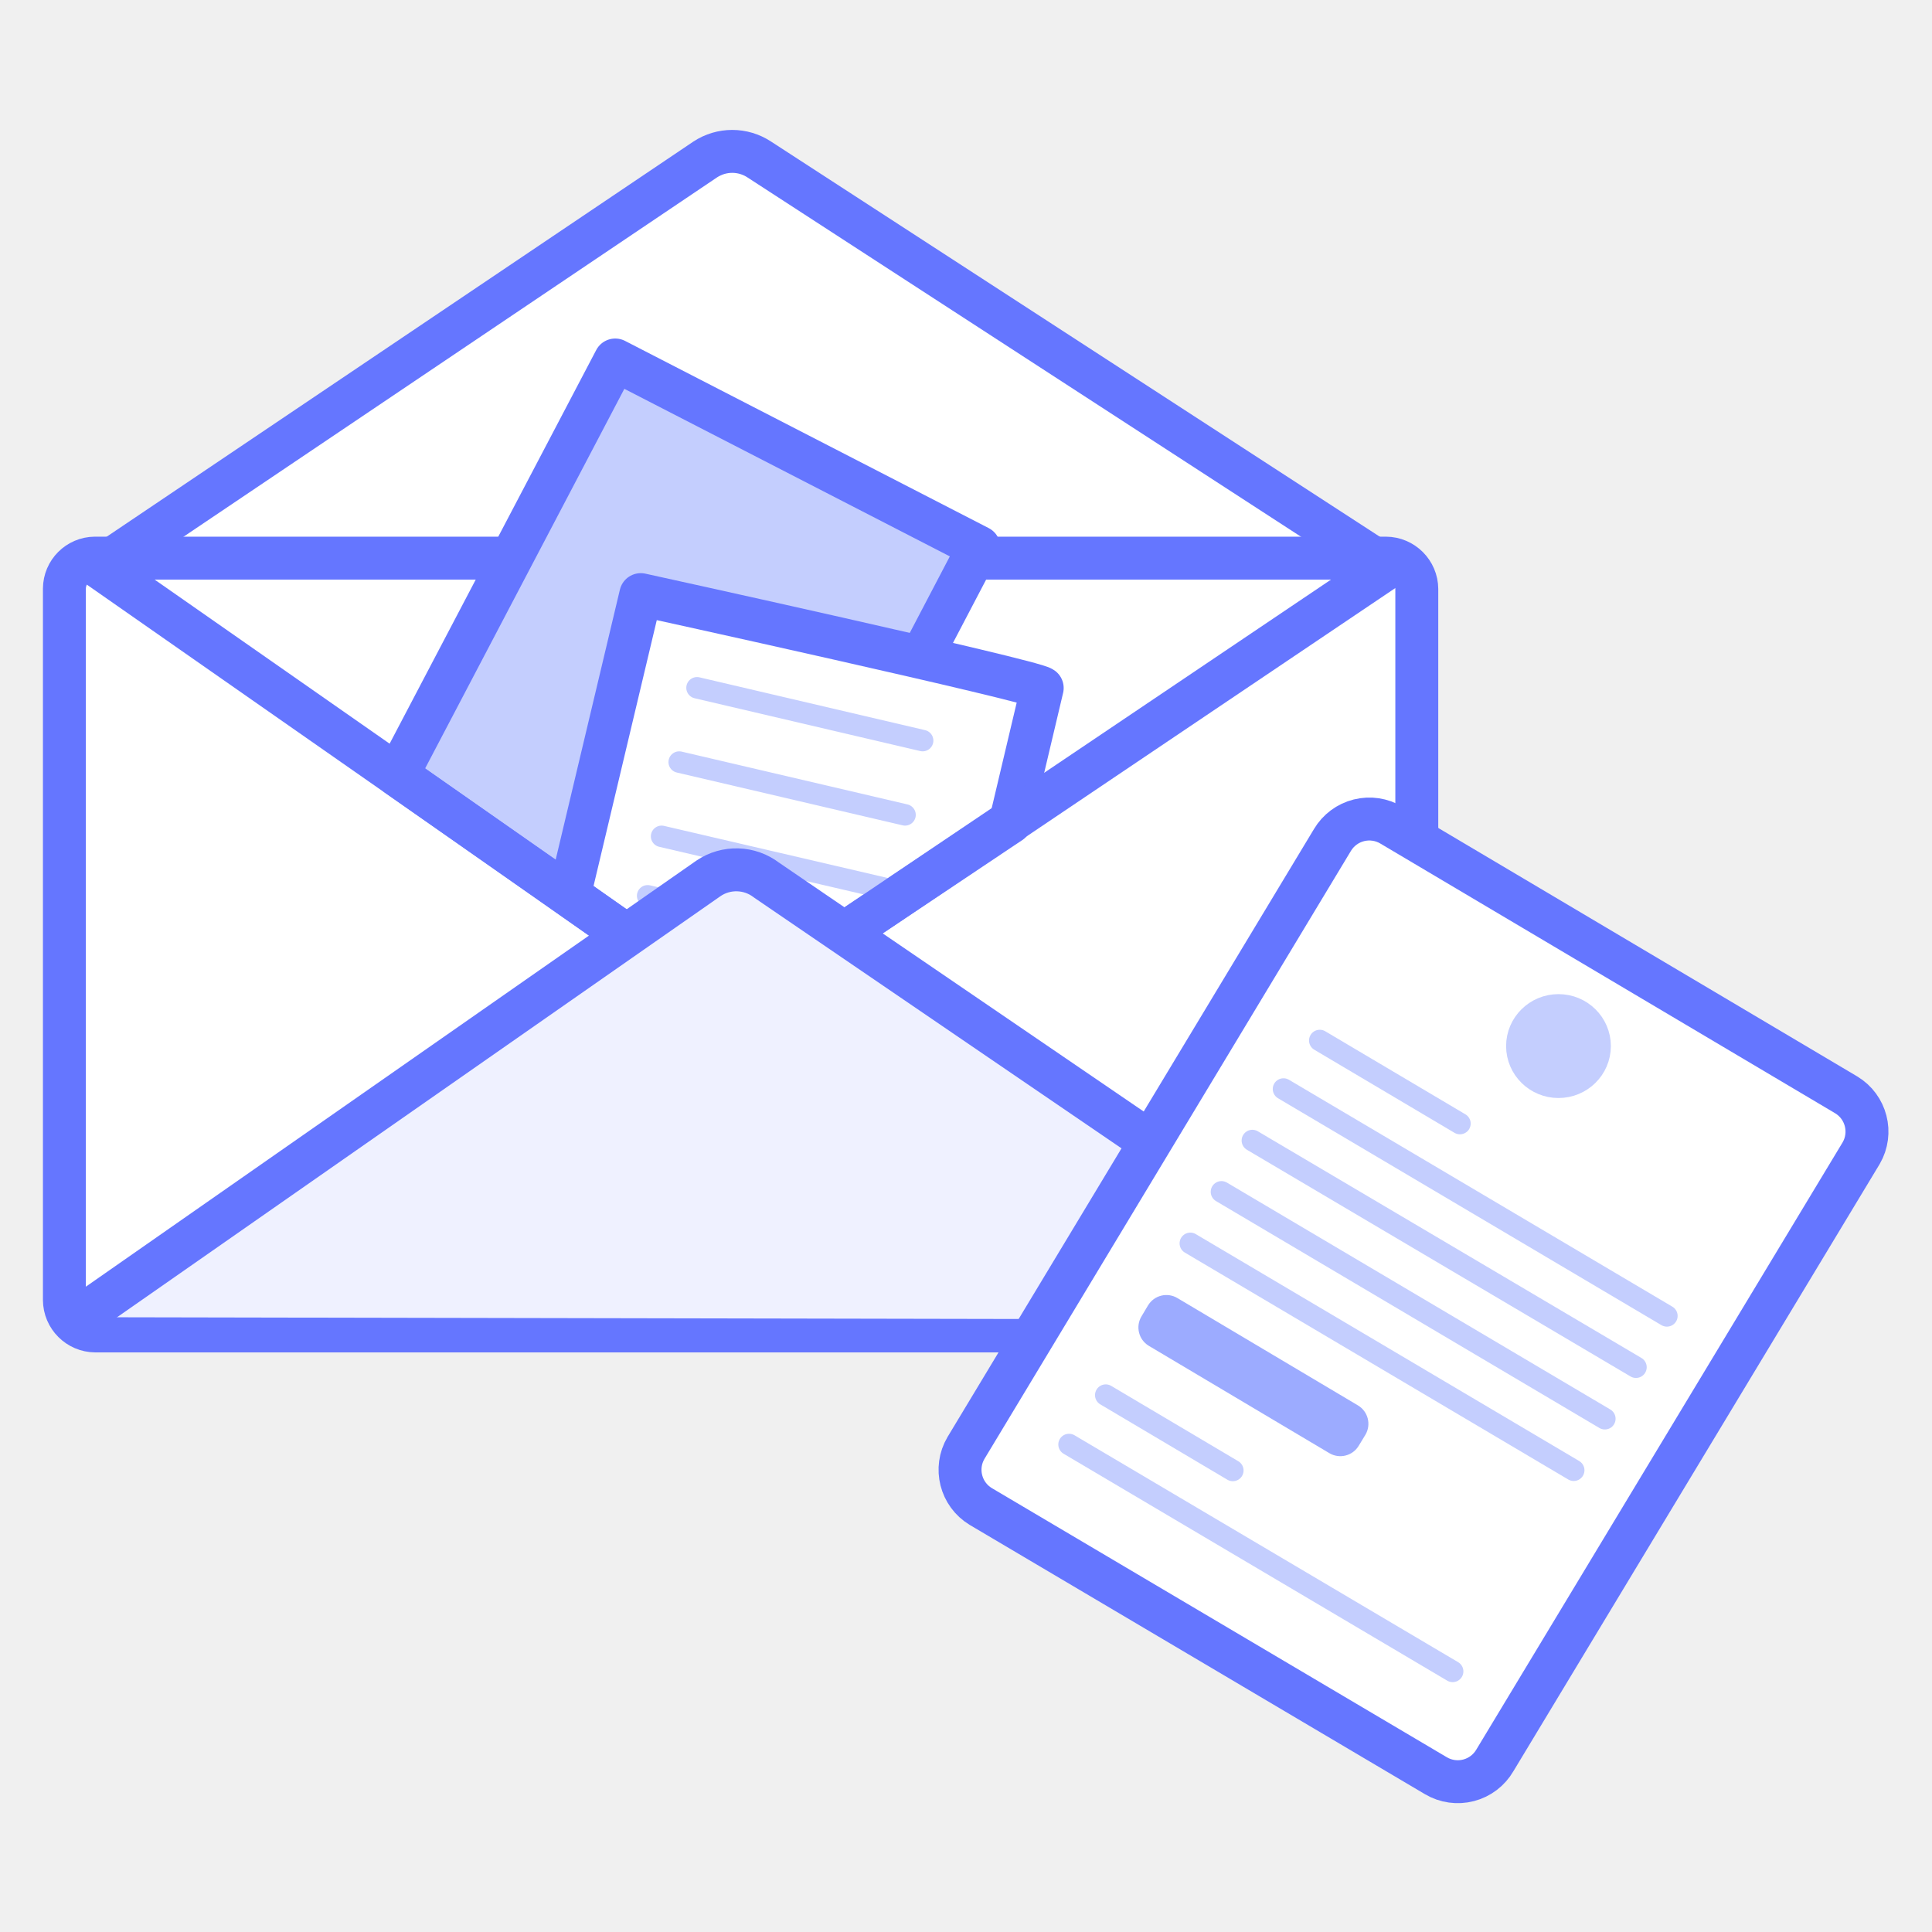
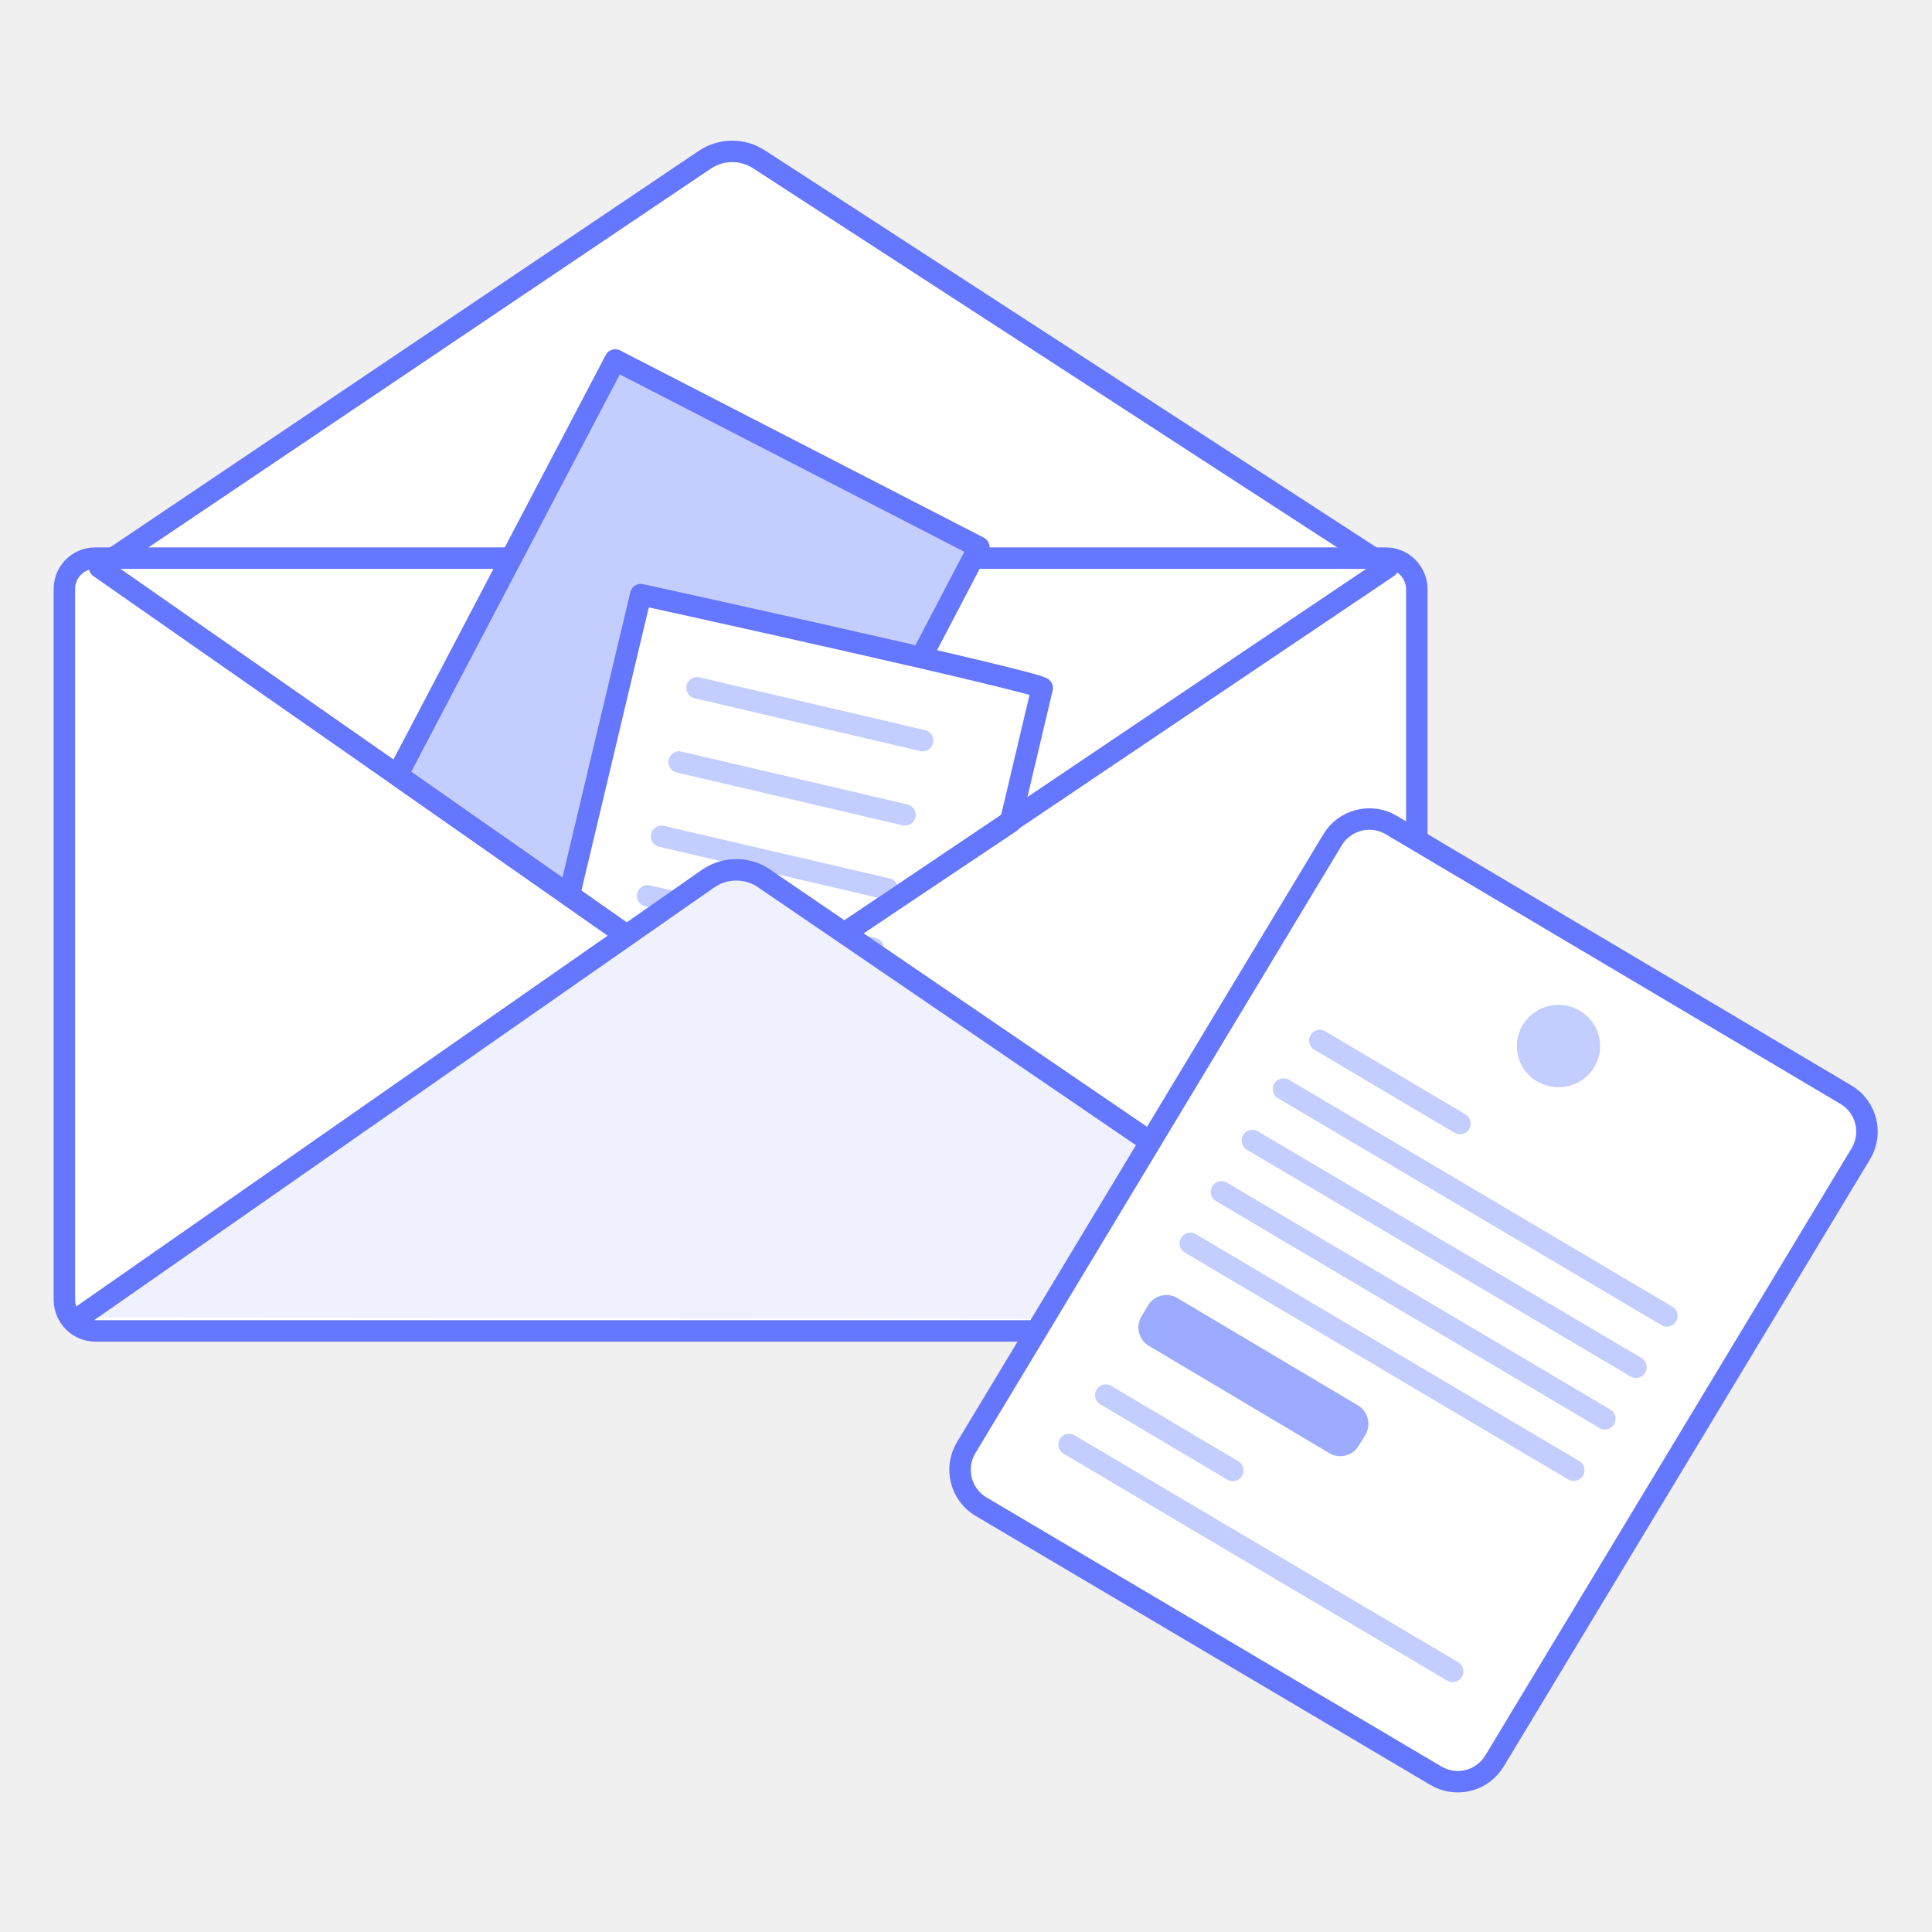
<svg xmlns="http://www.w3.org/2000/svg" viewBox="0 0 90 90">
  <path d="M64.77,26.89,34.1,48,4.5,26.89,32.84,7.4a2.26,2.26,0,0,1,2.53,0Z" fill="#fff" />
-   <path d="M4.42,26H64.56A1.45,1.45,0,0,1,66,27.44V60.58A1.43,1.43,0,0,1,64.58,62H4.44A1.45,1.45,0,0,1,3,60.56V27.42A1.43,1.43,0,0,1,4.42,26Z" fill="#fff" stroke="#6576ff" stroke-linecap="round" stroke-linejoin="round" stroke-width="2" />
-   <path d="M18.51,36.11,28.66,16.77,45.6,25.49,37,41.91,35.1,40.79a1.39,1.39,0,0,0-1.55,0l-4.34,2.82Z" fill="#c4cefe" stroke="#6576ff" stroke-linecap="round" stroke-linejoin="round" stroke-width="2" />
-   <path d="M26.52,41.7l3.33-14s18.24,4,18.7,4.35l-1.48,6.25-7.76,5.19-5.09-3.11-5,3.23Z" fill="#fff" stroke="#6576ff" stroke-linecap="round" stroke-linejoin="round" stroke-width="2" />
+   <path d="M4.42,26H64.56A1.45,1.45,0,0,1,66,27.44V60.58A1.43,1.43,0,0,1,64.58,62H4.44A1.45,1.45,0,0,1,3,60.56V27.42A1.43,1.43,0,0,1,4.42,26Z" fill="#fff" stroke="#6576ff" stroke-linecap="round" stroke-linejoin="round" strokeWidth="2" />
+   <path d="M18.51,36.11,28.66,16.77,45.6,25.49,37,41.91,35.1,40.79a1.39,1.39,0,0,0-1.55,0l-4.34,2.82Z" fill="#c4cefe" stroke="#6576ff" stroke-linecap="round" stroke-linejoin="round" strokeWidth="2" />
+   <path d="M26.52,41.7l3.33-14s18.24,4,18.7,4.35l-1.48,6.25-7.76,5.19-5.09-3.11-5,3.23Z" fill="#fff" stroke="#6576ff" stroke-linecap="round" stroke-linejoin="round" strokeWidth="2" />
  <line x1="32.47" y1="32.04" x2="42.98" y2="34.5" fill="none" stroke="#c4cefe" stroke-linecap="round" stroke-linejoin="round" />
  <line x1="31.64" y1="35.5" x2="42.16" y2="37.96" fill="none" stroke="#c4cefe" stroke-linecap="round" stroke-linejoin="round" />
  <line x1="30.82" y1="38.96" x2="41.34" y2="41.41" fill="none" stroke="#c4cefe" stroke-linecap="round" stroke-linejoin="round" />
  <line x1="30.17" y1="41.73" x2="40.68" y2="44.18" fill="none" stroke="#c4cefe" stroke-linecap="round" stroke-linejoin="round" />
  <line x1="29.51" y1="44.5" x2="35.08" y2="45.8" fill="none" stroke="#c4cefe" stroke-linecap="round" stroke-linejoin="round" />
-   <path d="M64.64,26.43,34.1,47,4.64,26.43l28.21-19a2.29,2.29,0,0,1,2.52,0Z" fill="none" stroke="#6576ff" stroke-linecap="round" stroke-linejoin="round" stroke-width="2" />
-   <path d="M65.72,61.48,35.71,41A2.31,2.31,0,0,0,33,40.92L3.71,61.36" fill="#eff1ff" stroke="#6576ff" stroke-linecap="round" stroke-linejoin="round" stroke-width="2" />
+   <path d="M64.64,26.43,34.1,47,4.64,26.43l28.21-19a2.29,2.29,0,0,1,2.52,0Z" fill="none" stroke="#6576ff" stroke-linecap="round" stroke-linejoin="round" strokeWidth="2" />
+   <path d="M65.72,61.48,35.71,41A2.31,2.31,0,0,0,33,40.92L3.71,61.36" fill="#eff1ff" stroke="#6576ff" stroke-linecap="round" stroke-linejoin="round" strokeWidth="2" />
  <path d="M66.89,82.72,45.69,70.18A2,2,0,0,1,45,67.45L62.07,39.13a2,2,0,0,1,2.75-.69L86,51a2,2,0,0,1,.7,2.72L69.64,82A2,2,0,0,1,66.89,82.72Z" fill="#fff" />
-   <path d="M66.89,82.72,45.69,70.18A2,2,0,0,1,45,67.45L62.07,39.13a2,2,0,0,1,2.75-.69L86,51a2,2,0,0,1,.7,2.72L69.64,82A2,2,0,0,1,66.89,82.72Z" fill="none" stroke="#6576ff" stroke-linecap="round" stroke-linejoin="round" stroke-width="2" />
-   <ellipse cx="72.6" cy="48.73" rx="1.44" ry="1.42" fill="#c4cefe" stroke="#c4cefe" stroke-miterlimit="10" stroke-width="2" />
+   <path d="M66.89,82.72,45.69,70.18A2,2,0,0,1,45,67.45L62.07,39.13a2,2,0,0,1,2.75-.69L86,51a2,2,0,0,1,.7,2.72L69.64,82A2,2,0,0,1,66.89,82.72Z" fill="none" stroke="#6576ff" stroke-linecap="round" stroke-linejoin="round" strokeWidth="2" />
+   <ellipse cx="72.6" cy="48.73" rx="1.44" ry="1.42" fill="#c4cefe" stroke="#c4cefe" stroke-miterlimit="10" strokeWidth="2" />
  <path d="M61.92,67.69l-8.41-5a1,1,0,0,1-.34-1.36l.31-.52a1,1,0,0,1,1.37-.34l8.41,5a1,1,0,0,1,.35,1.36l-.31.51A1,1,0,0,1,61.92,67.69Z" fill="#9cabff" />
  <line x1="77.65" y1="61.3" x2="59.79" y2="50.73" fill="none" stroke="#c4cefe" stroke-linecap="round" stroke-linejoin="round" />
  <line x1="76.21" y1="63.69" x2="58.34" y2="53.13" fill="none" stroke="#c4cefe" stroke-linecap="round" stroke-linejoin="round" />
  <line x1="74.76" y1="66.09" x2="56.9" y2="55.52" fill="none" stroke="#c4cefe" stroke-linecap="round" stroke-linejoin="round" />
  <line x1="73.31" y1="68.49" x2="55.45" y2="57.92" fill="none" stroke="#c4cefe" stroke-linecap="round" stroke-linejoin="round" />
  <polyline points="68.01 52.34 61.48 48.47 61.48 48.47" fill="none" stroke="#c4cefe" stroke-linecap="round" stroke-linejoin="round" />
  <line x1="67.67" y1="77.86" x2="49.8" y2="67.29" fill="none" stroke="#c4cefe" stroke-linecap="round" stroke-linejoin="round" />
  <polyline points="57.43 68.5 51.51 64.99 51.51 64.99" fill="none" stroke="#c4cefe" stroke-linecap="round" stroke-linejoin="round" />
</svg>
